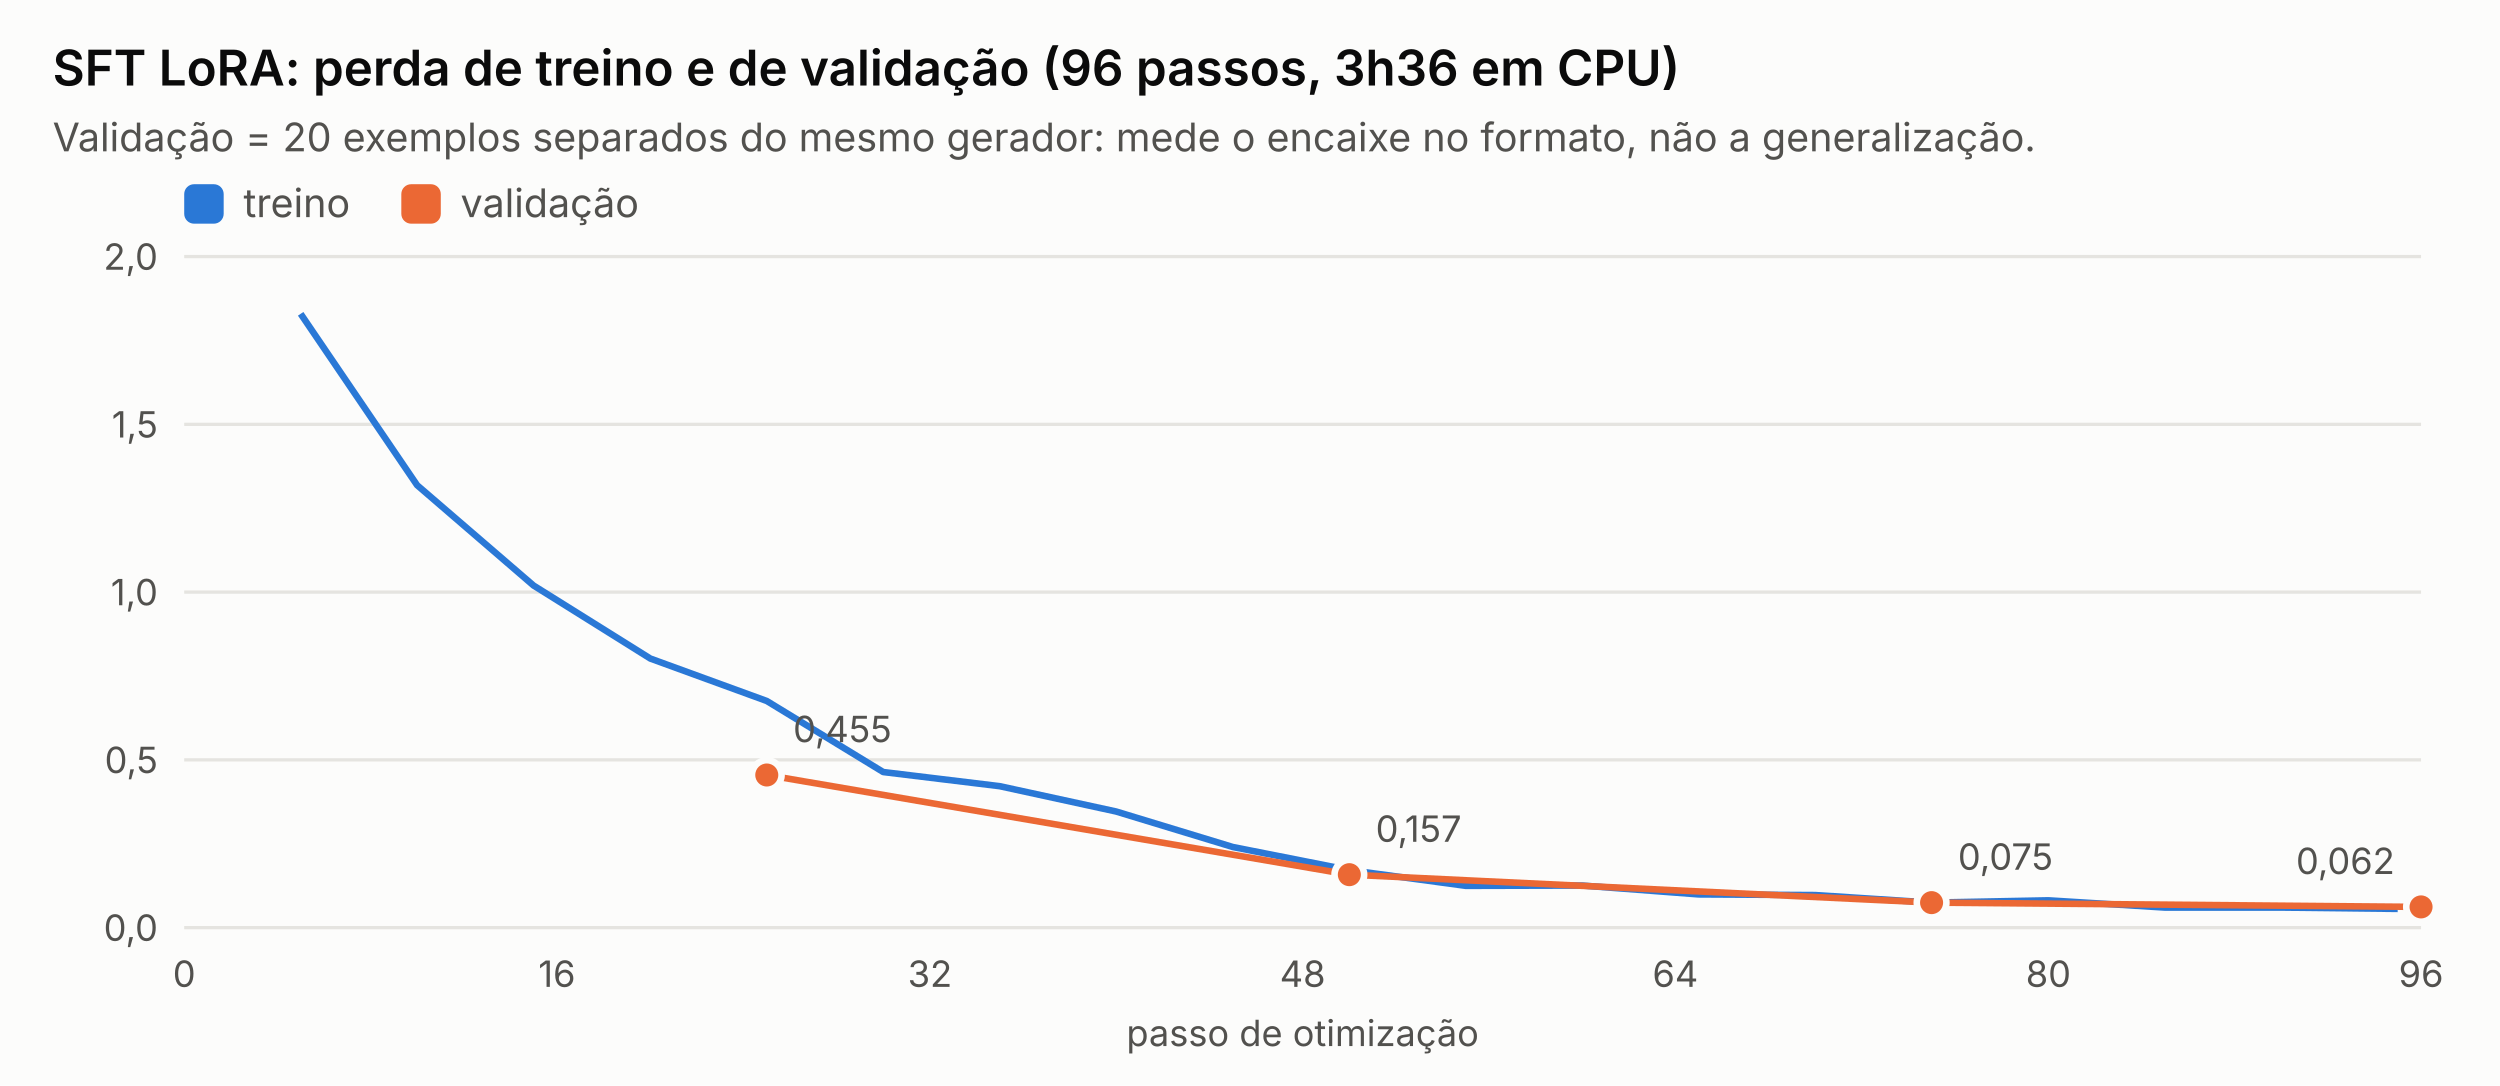
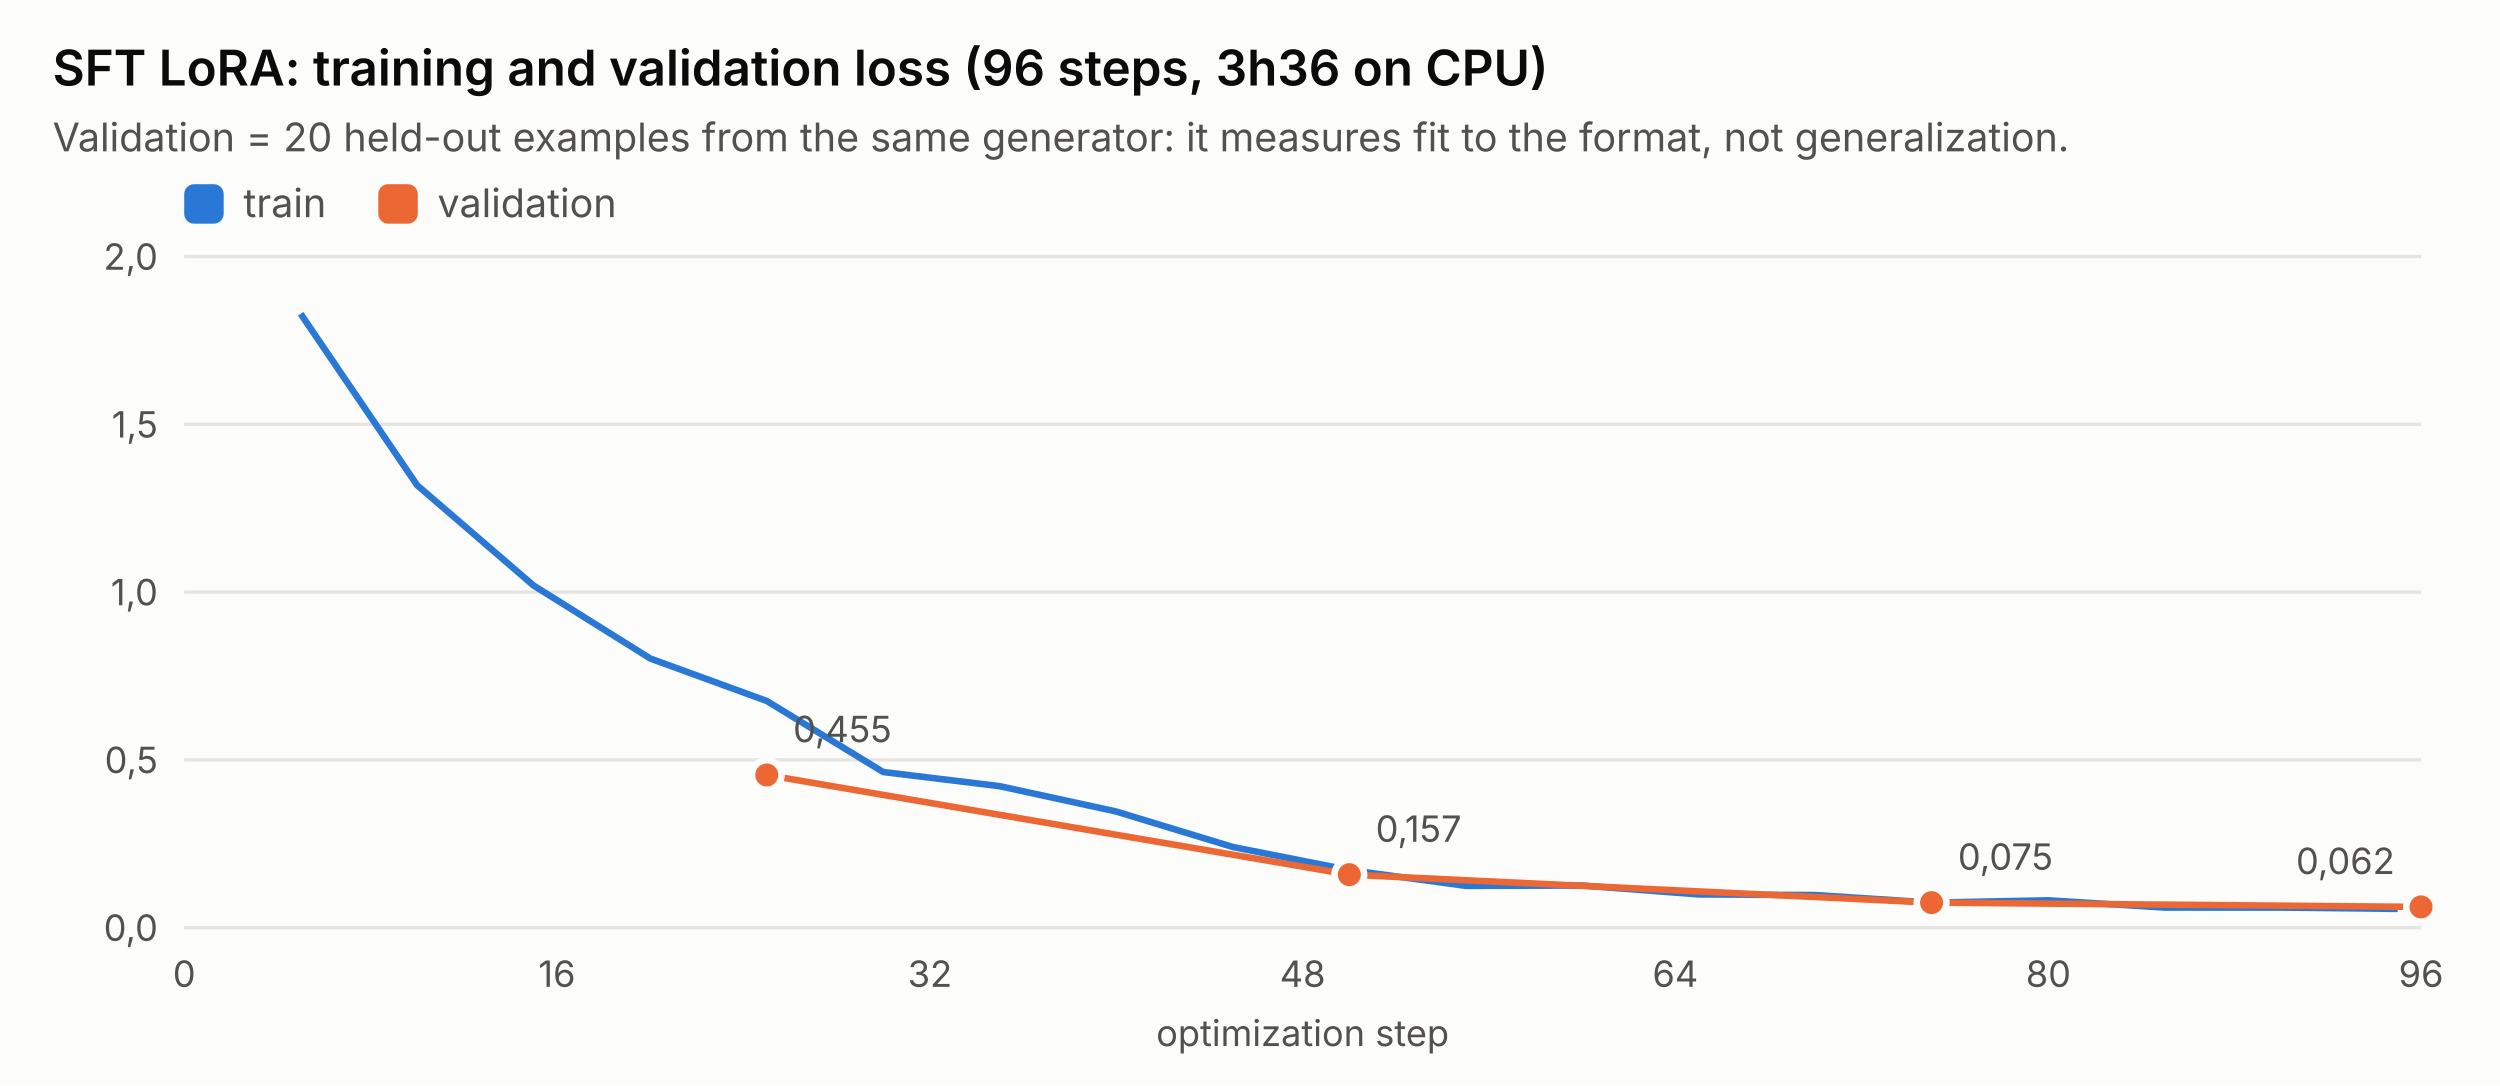
- <svg xmlns="http://www.w3.org/2000/svg" viewBox="0 0 760 330" width="760" height="330" role="img" aria-label="SFT LoRA: perda de treino e de validação (96 passos, 3h36 em CPU)">
+ <svg xmlns="http://www.w3.org/2000/svg" viewBox="0 0 760 330" width="760" height="330" role="img" aria-label="SFT LoRA: training and validation loss (96 steps, 3h36 on CPU)">
  <rect width="760" height="330" fill="#fcfcfb" />
-   <text x="16.0" y="26.0" fill="#0b0b0b" font-size="15" text-anchor="start" font-weight="600" font-family="system-ui, -apple-system, Segoe UI, sans-serif">SFT LoRA: perda de treino e de validação (96 passos, 3h36 em CPU)</text>
-   <text x="16.0" y="46.0" fill="#52514e" font-size="12" text-anchor="start" font-weight="normal" font-family="system-ui, -apple-system, Segoe UI, sans-serif">Validação = 20 exemplos separados do mesmo gerador: mede o encaixe no formato, não a generalização.</text>
+   <text x="16.0" y="26.0" fill="#0b0b0b" font-size="15" text-anchor="start" font-weight="600" font-family="system-ui, -apple-system, Segoe UI, sans-serif">SFT LoRA: training and validation loss (96 steps, 3h36 on CPU)</text>
+   <text x="16.0" y="46.0" fill="#52514e" font-size="12" text-anchor="start" font-weight="normal" font-family="system-ui, -apple-system, Segoe UI, sans-serif">Validation = 20 held-out examples from the same generator: it measures fit to the format, not generalization.</text>
  <rect x="56" y="56" width="12" height="12" rx="3" fill="#2a78d6" />
-   <text x="74.0" y="66.0" fill="#52514e" font-size="12" text-anchor="start" font-weight="normal" font-family="system-ui, -apple-system, Segoe UI, sans-serif">treino</text>
-   <rect x="122" y="56" width="12" height="12" rx="3" fill="#eb6834" />
-   <text x="140.0" y="66.0" fill="#52514e" font-size="12" text-anchor="start" font-weight="normal" font-family="system-ui, -apple-system, Segoe UI, sans-serif">validação</text>
+   <text x="74.0" y="66.0" fill="#52514e" font-size="12" text-anchor="start" font-weight="normal" font-family="system-ui, -apple-system, Segoe UI, sans-serif">train</text>
+   <rect x="115" y="56" width="12" height="12" rx="3" fill="#eb6834" />
+   <text x="133.0" y="66.0" fill="#52514e" font-size="12" text-anchor="start" font-weight="normal" font-family="system-ui, -apple-system, Segoe UI, sans-serif">validation</text>
  <line x1="56" y1="282.0" x2="736" y2="282.0" stroke="#e5e4e0" />
  <text x="48.0" y="286.0" fill="#52514e" font-size="11" text-anchor="end" font-weight="normal" font-family="system-ui, -apple-system, Segoe UI, sans-serif">0,0</text>
  <line x1="56" y1="231.0" x2="736" y2="231.0" stroke="#e5e4e0" />
  <text x="48.0" y="235.0" fill="#52514e" font-size="11" text-anchor="end" font-weight="normal" font-family="system-ui, -apple-system, Segoe UI, sans-serif">0,5</text>
  <line x1="56" y1="180.0" x2="736" y2="180.0" stroke="#e5e4e0" />
  <text x="48.0" y="184.0" fill="#52514e" font-size="11" text-anchor="end" font-weight="normal" font-family="system-ui, -apple-system, Segoe UI, sans-serif">1,0</text>
  <line x1="56" y1="129.0" x2="736" y2="129.0" stroke="#e5e4e0" />
  <text x="48.0" y="133.0" fill="#52514e" font-size="11" text-anchor="end" font-weight="normal" font-family="system-ui, -apple-system, Segoe UI, sans-serif">1,5</text>
  <line x1="56" y1="78.0" x2="736" y2="78.0" stroke="#e5e4e0" />
  <text x="48.0" y="82.0" fill="#52514e" font-size="11" text-anchor="end" font-weight="normal" font-family="system-ui, -apple-system, Segoe UI, sans-serif">2,0</text>
  <text x="56.0" y="300.0" fill="#52514e" font-size="11" text-anchor="middle" font-weight="normal" font-family="system-ui, -apple-system, Segoe UI, sans-serif">0</text>
  <text x="169.3" y="300.0" fill="#52514e" font-size="11" text-anchor="middle" font-weight="normal" font-family="system-ui, -apple-system, Segoe UI, sans-serif">16</text>
  <text x="282.7" y="300.0" fill="#52514e" font-size="11" text-anchor="middle" font-weight="normal" font-family="system-ui, -apple-system, Segoe UI, sans-serif">32</text>
  <text x="396.0" y="300.0" fill="#52514e" font-size="11" text-anchor="middle" font-weight="normal" font-family="system-ui, -apple-system, Segoe UI, sans-serif">48</text>
  <text x="509.3" y="300.0" fill="#52514e" font-size="11" text-anchor="middle" font-weight="normal" font-family="system-ui, -apple-system, Segoe UI, sans-serif">64</text>
  <text x="622.7" y="300.0" fill="#52514e" font-size="11" text-anchor="middle" font-weight="normal" font-family="system-ui, -apple-system, Segoe UI, sans-serif">80</text>
  <text x="736.0" y="300.0" fill="#52514e" font-size="11" text-anchor="middle" font-weight="normal" font-family="system-ui, -apple-system, Segoe UI, sans-serif">96</text>
-   <text x="396.0" y="318.0" fill="#52514e" font-size="11" text-anchor="middle" font-weight="normal" font-family="system-ui, -apple-system, Segoe UI, sans-serif">passo de otimização</text>
+   <text x="396.0" y="318.0" fill="#52514e" font-size="11" text-anchor="middle" font-weight="normal" font-family="system-ui, -apple-system, Segoe UI, sans-serif">optimization step</text>
  <path d="M91.4,95.4 L126.8,147.5 L162.2,178.0 L197.7,200.2 L233.1,213.1 L268.5,234.7 L303.9,239.0 L339.3,246.7 L374.8,257.5 L410.2,264.5 L445.6,269.3 L481.0,269.2 L516.4,271.9 L551.8,272.1 L587.2,274.4 L622.7,273.7 L658.1,275.9 L693.5,275.9 L728.9,276.3" fill="none" stroke="#2a78d6" stroke-width="2" stroke-linejoin="round" />
  <path d="M233.1,235.6 L410.2,265.9 L587.2,274.4 L736.0,275.7" fill="none" stroke="#eb6834" stroke-width="2" stroke-linejoin="round" />
  <circle cx="233.1" cy="235.6" r="4.5" fill="#eb6834" stroke="#fcfcfb" stroke-width="2" />
  <text x="241.1" y="225.6" fill="#52514e" font-size="11" text-anchor="start" font-weight="normal" font-family="system-ui, -apple-system, Segoe UI, sans-serif">0,455</text>
  <circle cx="410.2" cy="265.9" r="4.5" fill="#eb6834" stroke="#fcfcfb" stroke-width="2" />
  <text x="418.2" y="255.9" fill="#52514e" font-size="11" text-anchor="start" font-weight="normal" font-family="system-ui, -apple-system, Segoe UI, sans-serif">0,157</text>
  <circle cx="587.2" cy="274.4" r="4.5" fill="#eb6834" stroke="#fcfcfb" stroke-width="2" />
  <text x="595.2" y="264.4" fill="#52514e" font-size="11" text-anchor="start" font-weight="normal" font-family="system-ui, -apple-system, Segoe UI, sans-serif">0,075</text>
  <circle cx="736.0" cy="275.7" r="4.5" fill="#eb6834" stroke="#fcfcfb" stroke-width="2" />
  <text x="728.0" y="265.7" fill="#52514e" font-size="11" text-anchor="end" font-weight="normal" font-family="system-ui, -apple-system, Segoe UI, sans-serif">0,062</text>
</svg>
